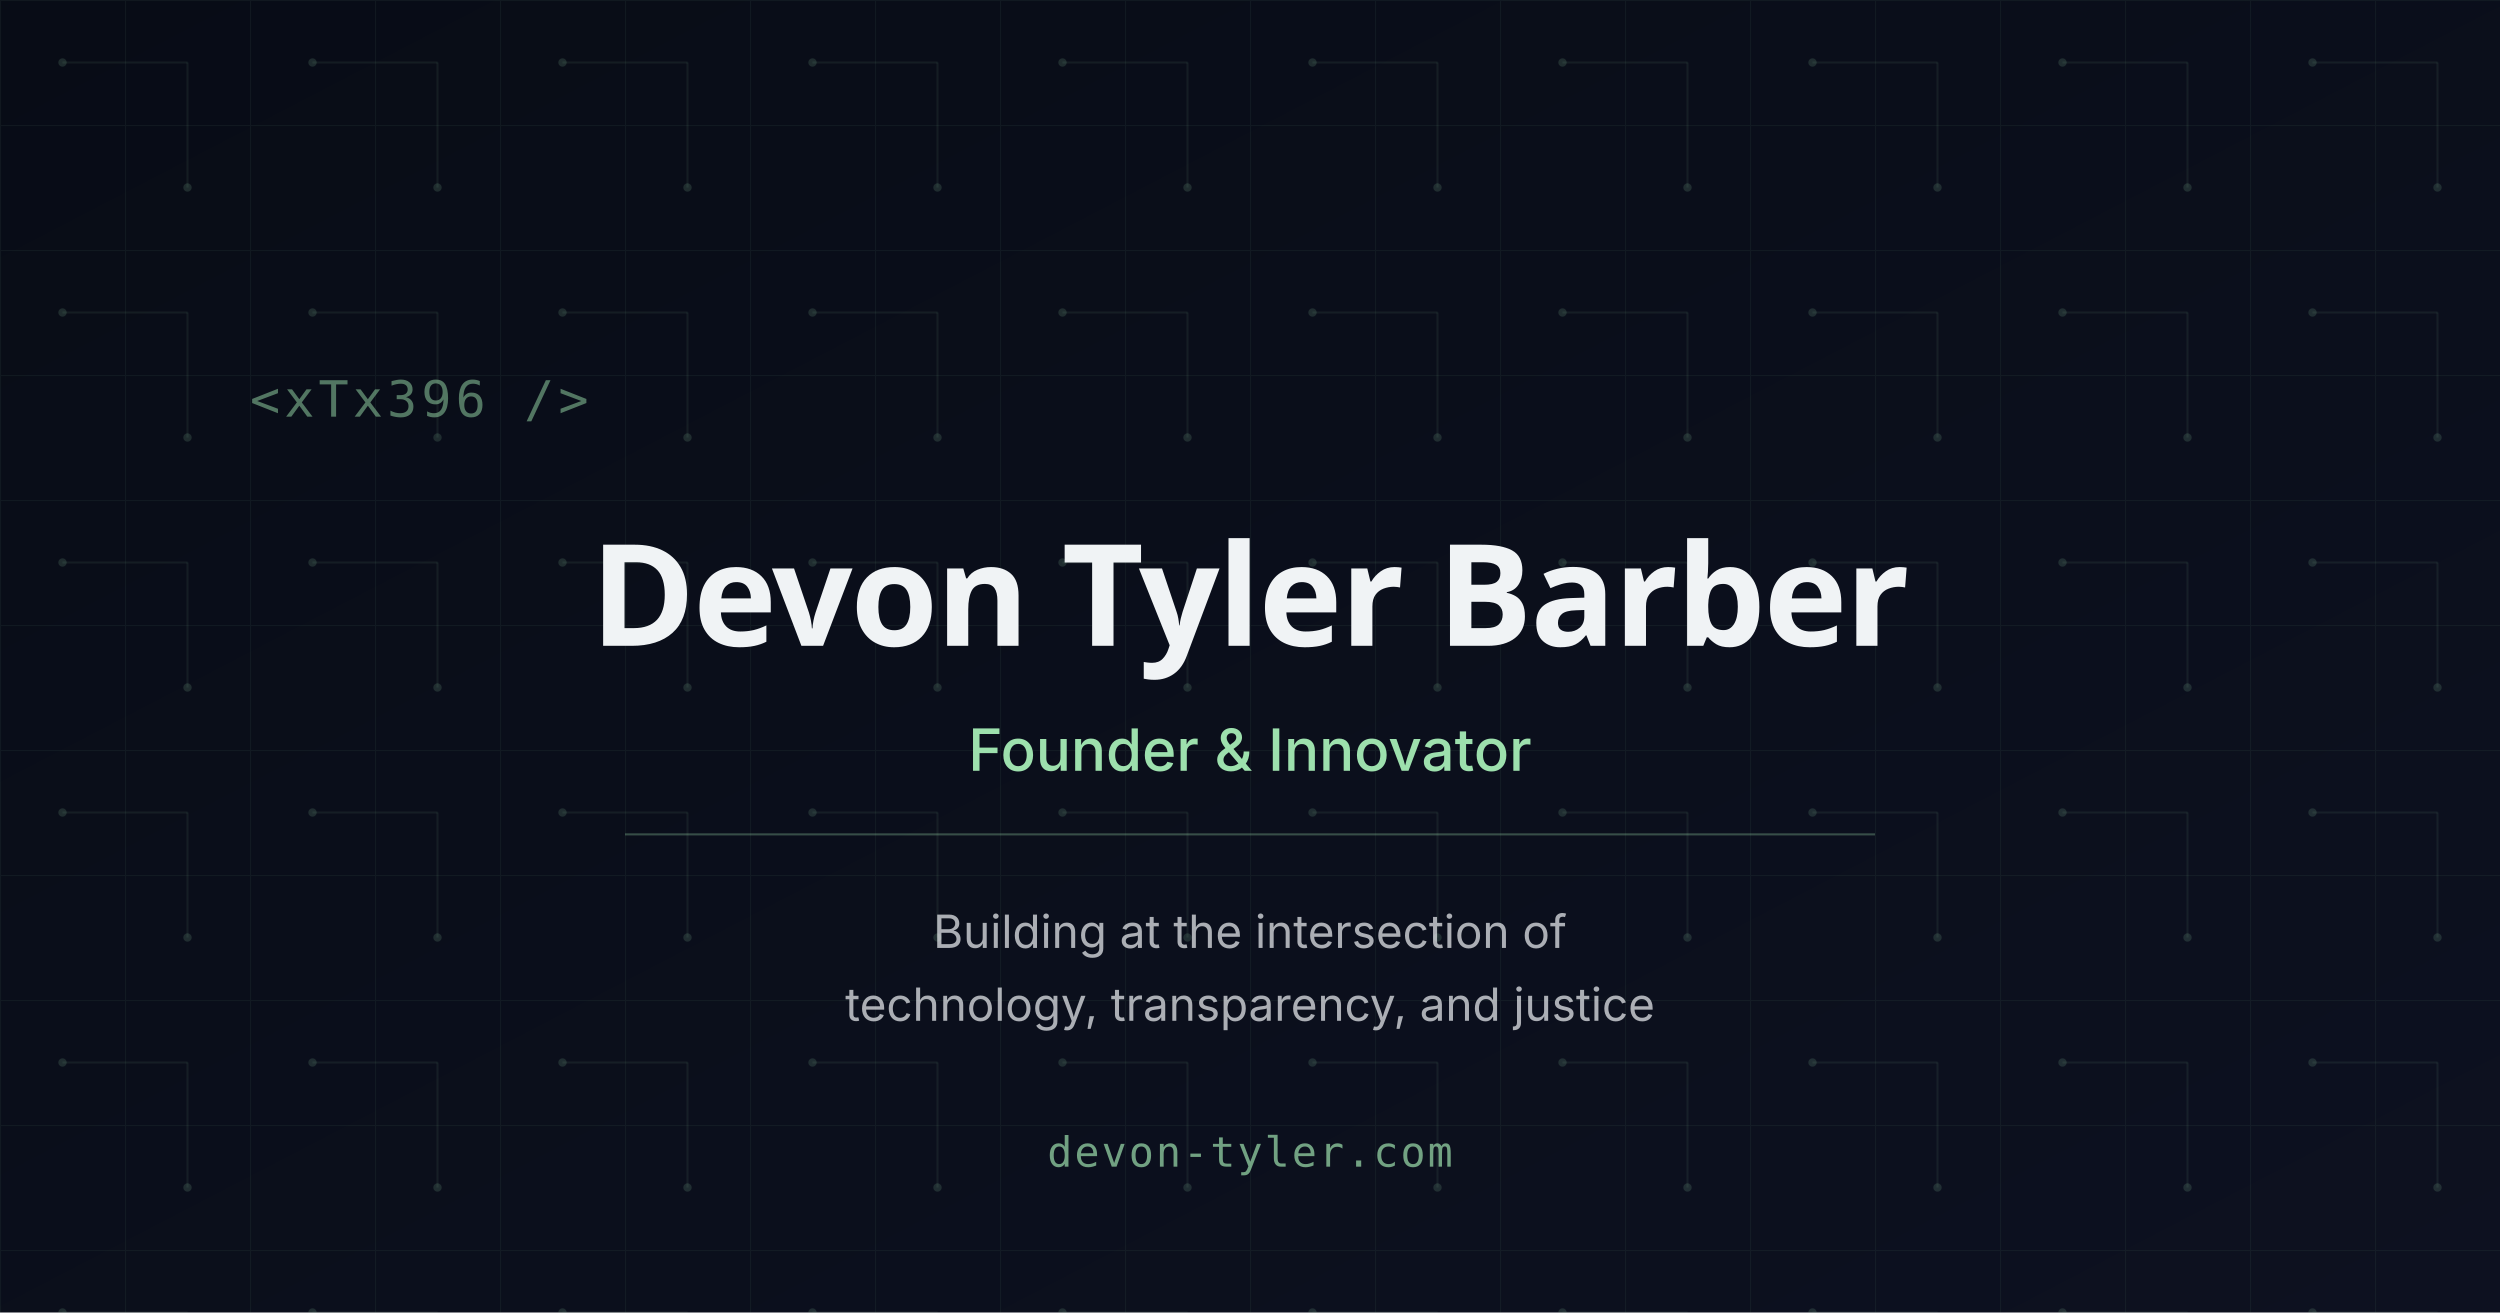
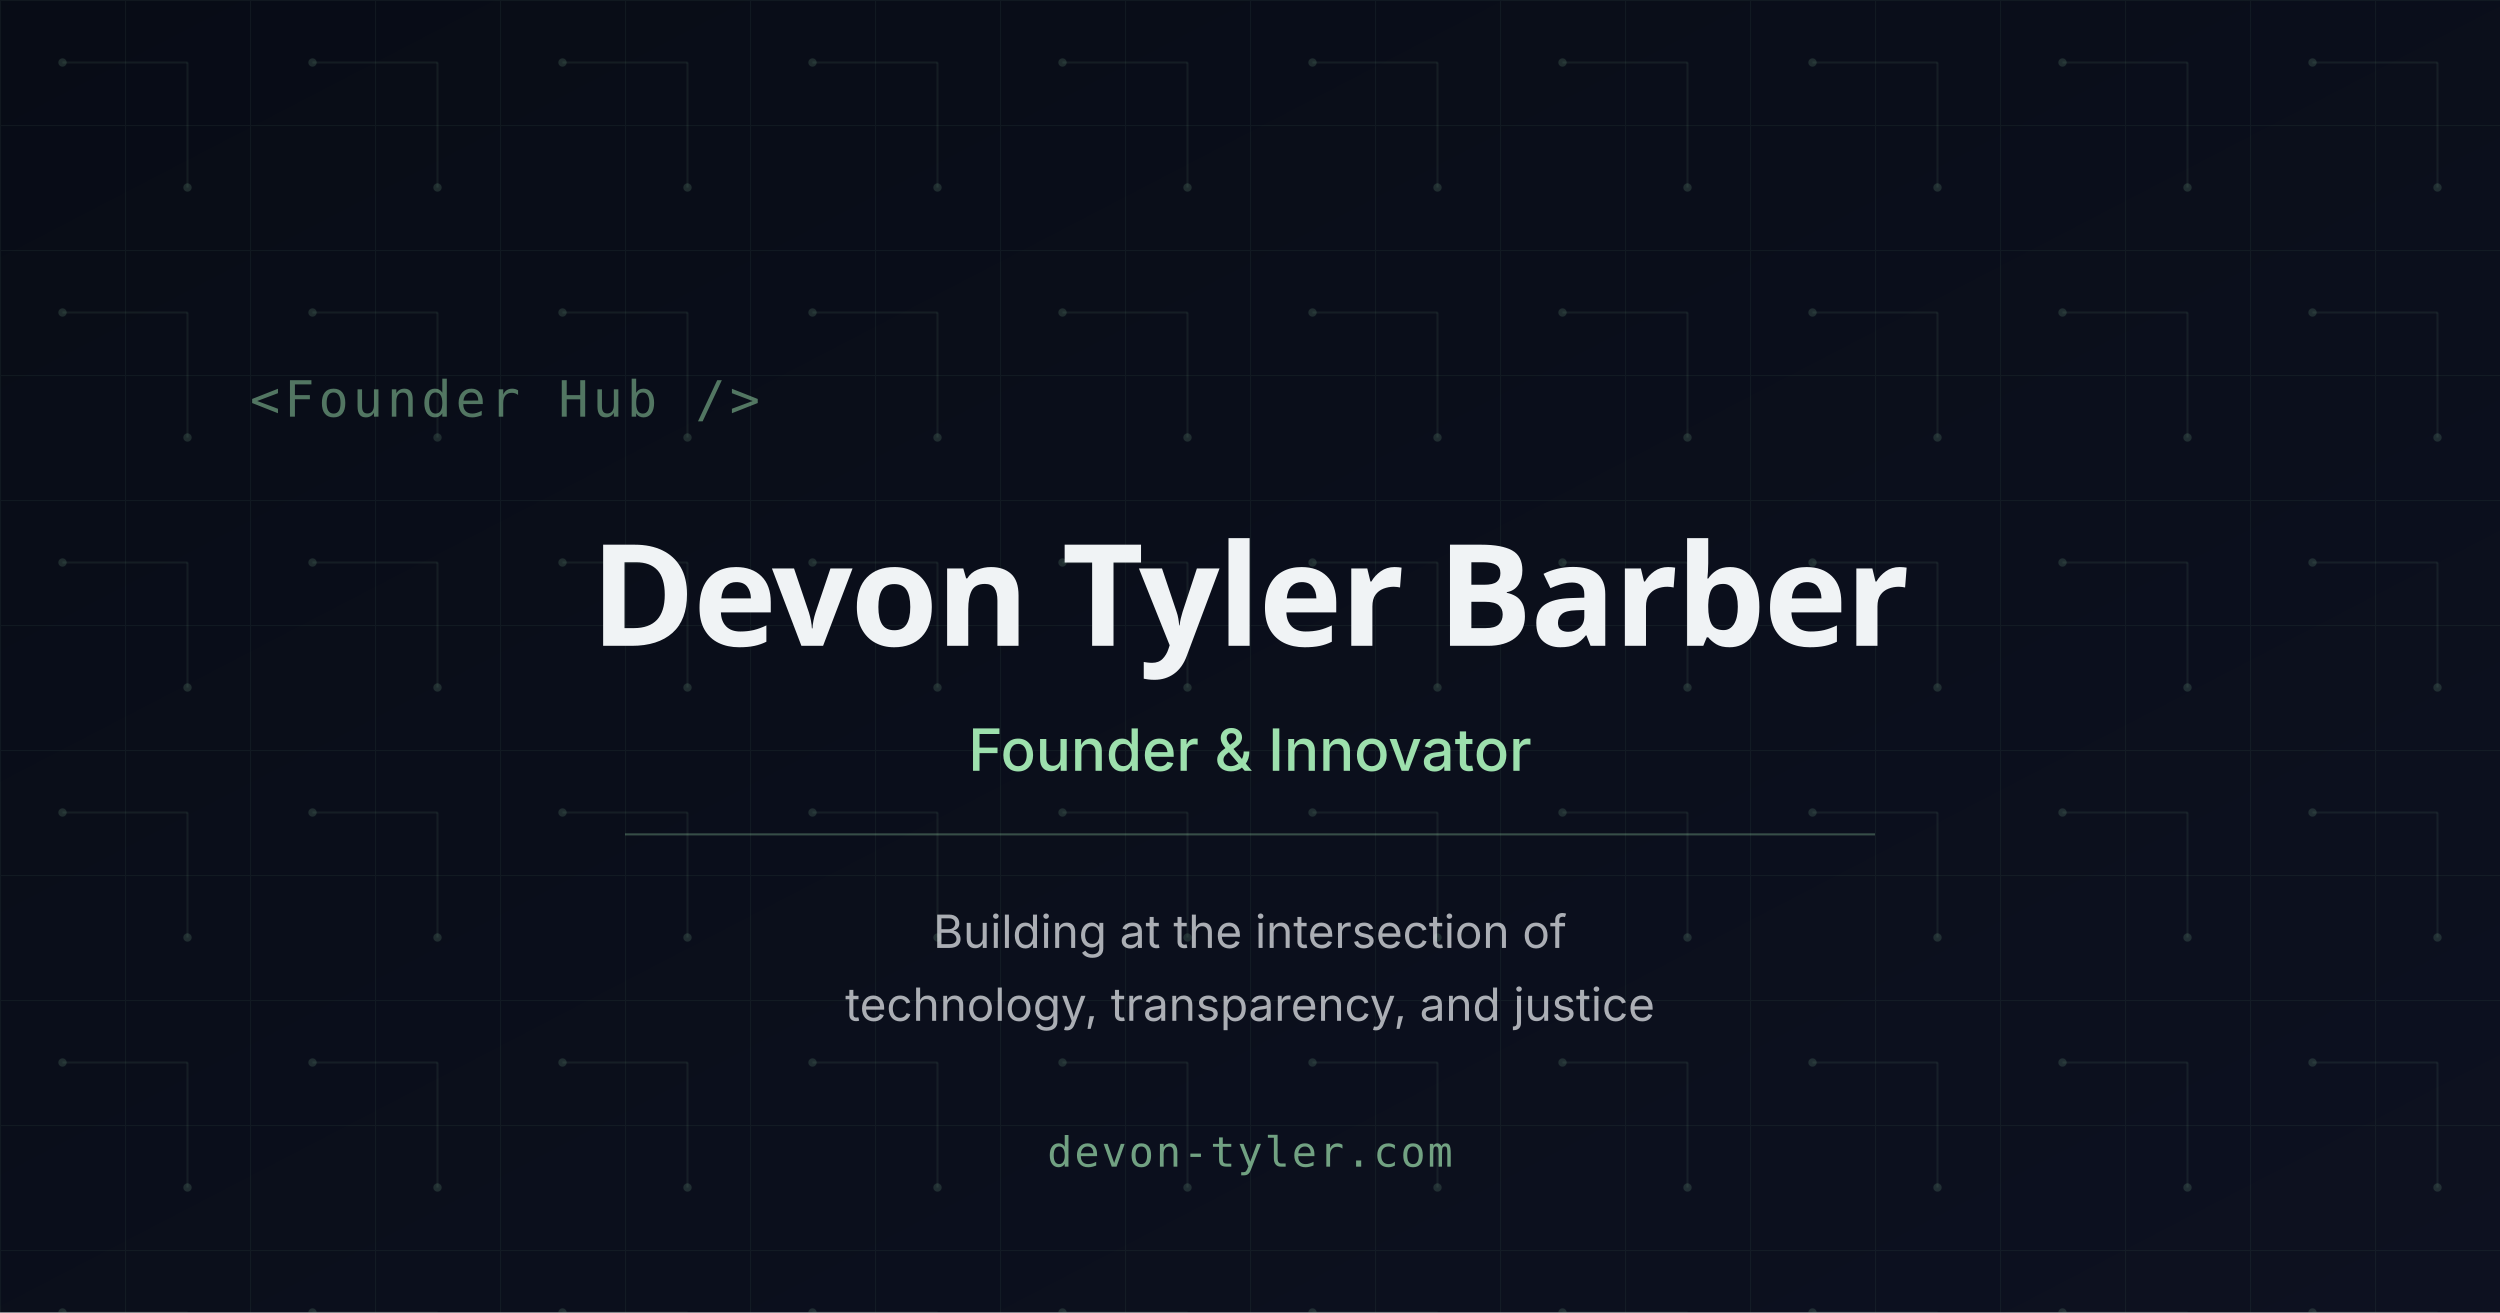
<svg xmlns="http://www.w3.org/2000/svg" width="1200" height="630">
  <defs>
    <linearGradient id="bgGradient" x1="0%" y1="0%" x2="100%" y2="100%">
      <stop offset="0%" style="stop-color:#080c16;stop-opacity:1" />
      <stop offset="100%" style="stop-color:#0d1120;stop-opacity:1" />
    </linearGradient>
    <pattern id="grid" x="0" y="0" width="60" height="60" patternUnits="userSpaceOnUse">
      <path d="M 60 0 L 0 0 0 60" fill="none" stroke="rgba(157, 224, 173, 0.06)" stroke-width="1" />
    </pattern>
    <pattern id="circuits" x="0" y="0" width="120" height="120" patternUnits="userSpaceOnUse">
      <circle cx="30" cy="30" r="2" fill="rgba(157, 224, 173, 0.15)" />
      <circle cx="90" cy="90" r="2" fill="rgba(157, 224, 173, 0.15)" />
      <line x1="30" y1="30" x2="90" y2="30" stroke="rgba(157, 224, 173, 0.08)" stroke-width="1" />
      <line x1="90" y1="30" x2="90" y2="90" stroke="rgba(157, 224, 173, 0.08)" stroke-width="1" />
    </pattern>
  </defs>
  <rect width="1200" height="630" fill="url(#bgGradient)" />
  <rect width="1200" height="630" fill="url(#grid)" />
  <rect width="1200" height="630" fill="url(#circuits)" />
-   <text x="120" y="200" font-family="JetBrains Mono, monospace" font-size="24" font-weight="500" fill="rgba(157, 224, 173, 0.5)" letter-spacing="2">&lt;xTx396 /&gt;</text>
+   <text x="120" y="200" font-family="JetBrains Mono, monospace" font-size="24" font-weight="500" fill="rgba(157, 224, 173, 0.5)" letter-spacing="2">&lt;Founder Hub /&gt;</text>
  <text x="600" y="310" font-family="Space Grotesk, system-ui, sans-serif" font-size="68" font-weight="700" text-anchor="middle" fill="#f0f3f5" letter-spacing="-1">Devon Tyler Barber</text>
  <text x="600" y="370" font-family="Inter, system-ui, sans-serif" font-size="28" font-weight="500" text-anchor="middle" fill="#9de0ad">Founder &amp; Innovator</text>
  <rect x="300" y="400" width="600" height="1" fill="rgba(157, 224, 173, 0.3)" />
  <text x="600" y="455" font-family="Inter, system-ui, sans-serif" font-size="22" font-weight="400" text-anchor="middle" fill="rgba(240, 243, 245, 0.7)">Building at the intersection of</text>
  <text x="600" y="490" font-family="Inter, system-ui, sans-serif" font-size="22" font-weight="400" text-anchor="middle" fill="rgba(240, 243, 245, 0.7)">technology, transparency, and justice</text>
  <text x="600" y="560" font-family="JetBrains Mono, monospace" font-size="20" font-weight="500" text-anchor="middle" fill="rgba(157, 224, 173, 0.7)" letter-spacing="1">devon-tyler.com</text>
</svg>
